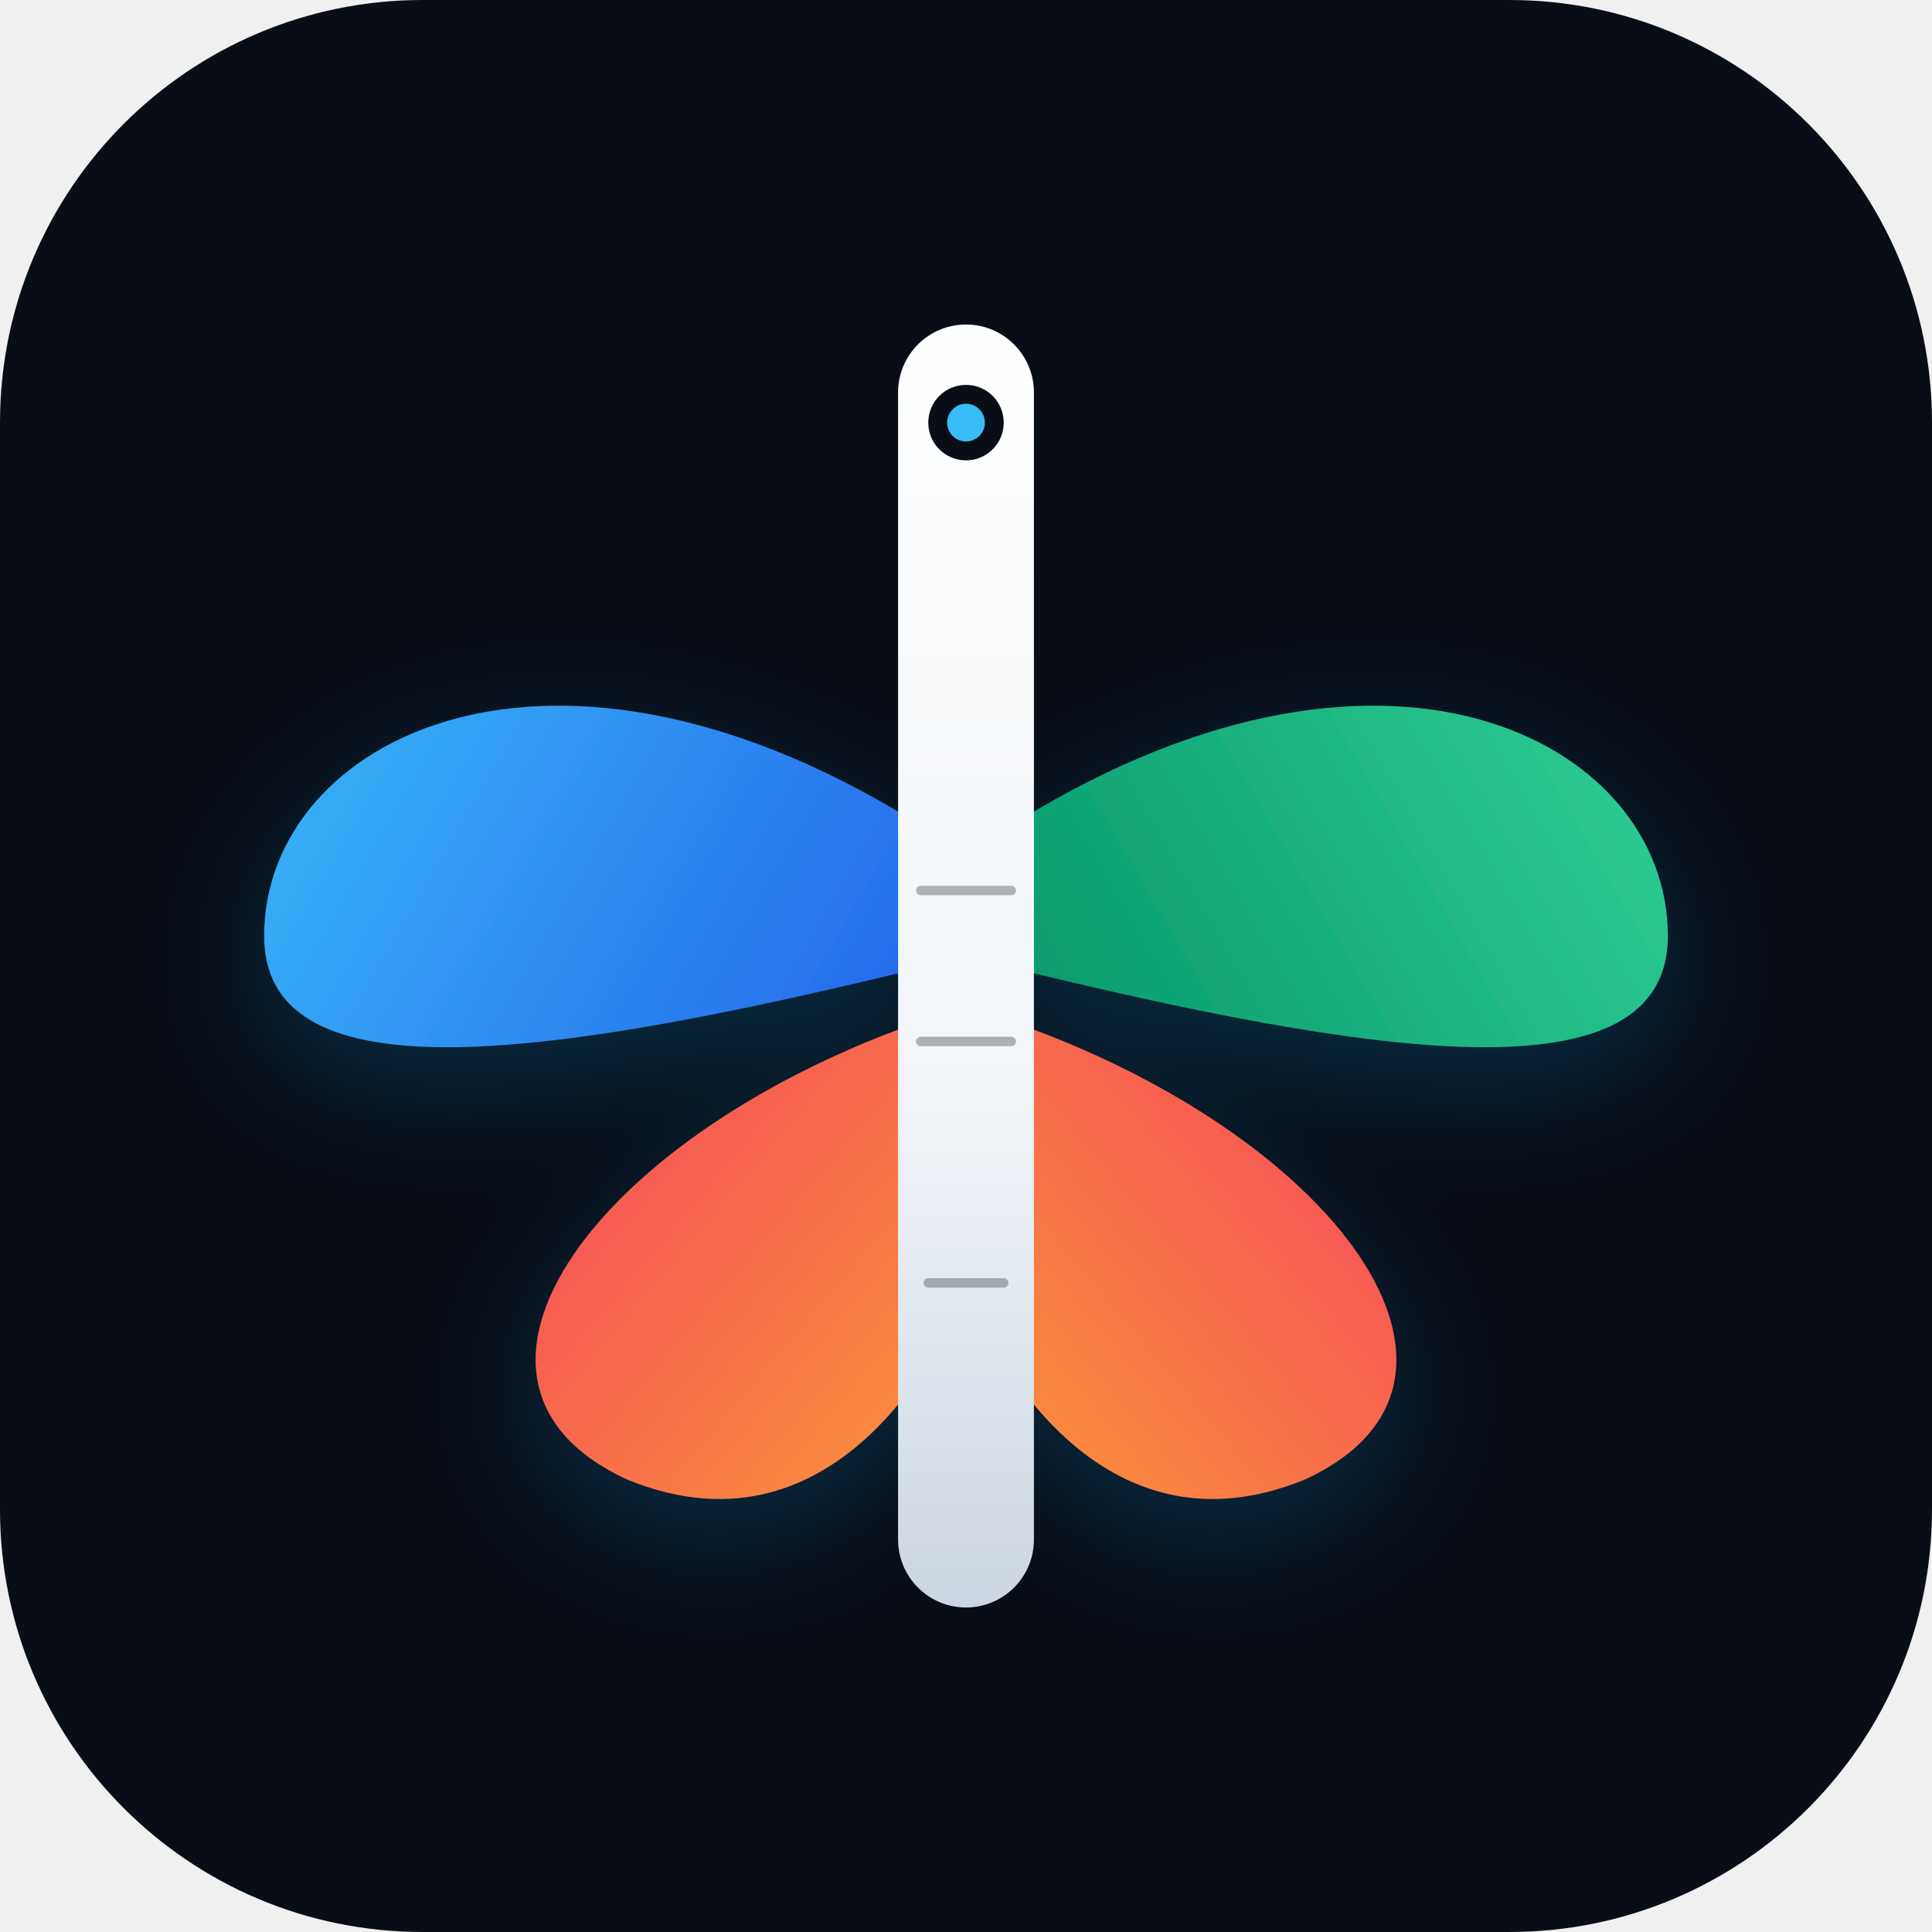
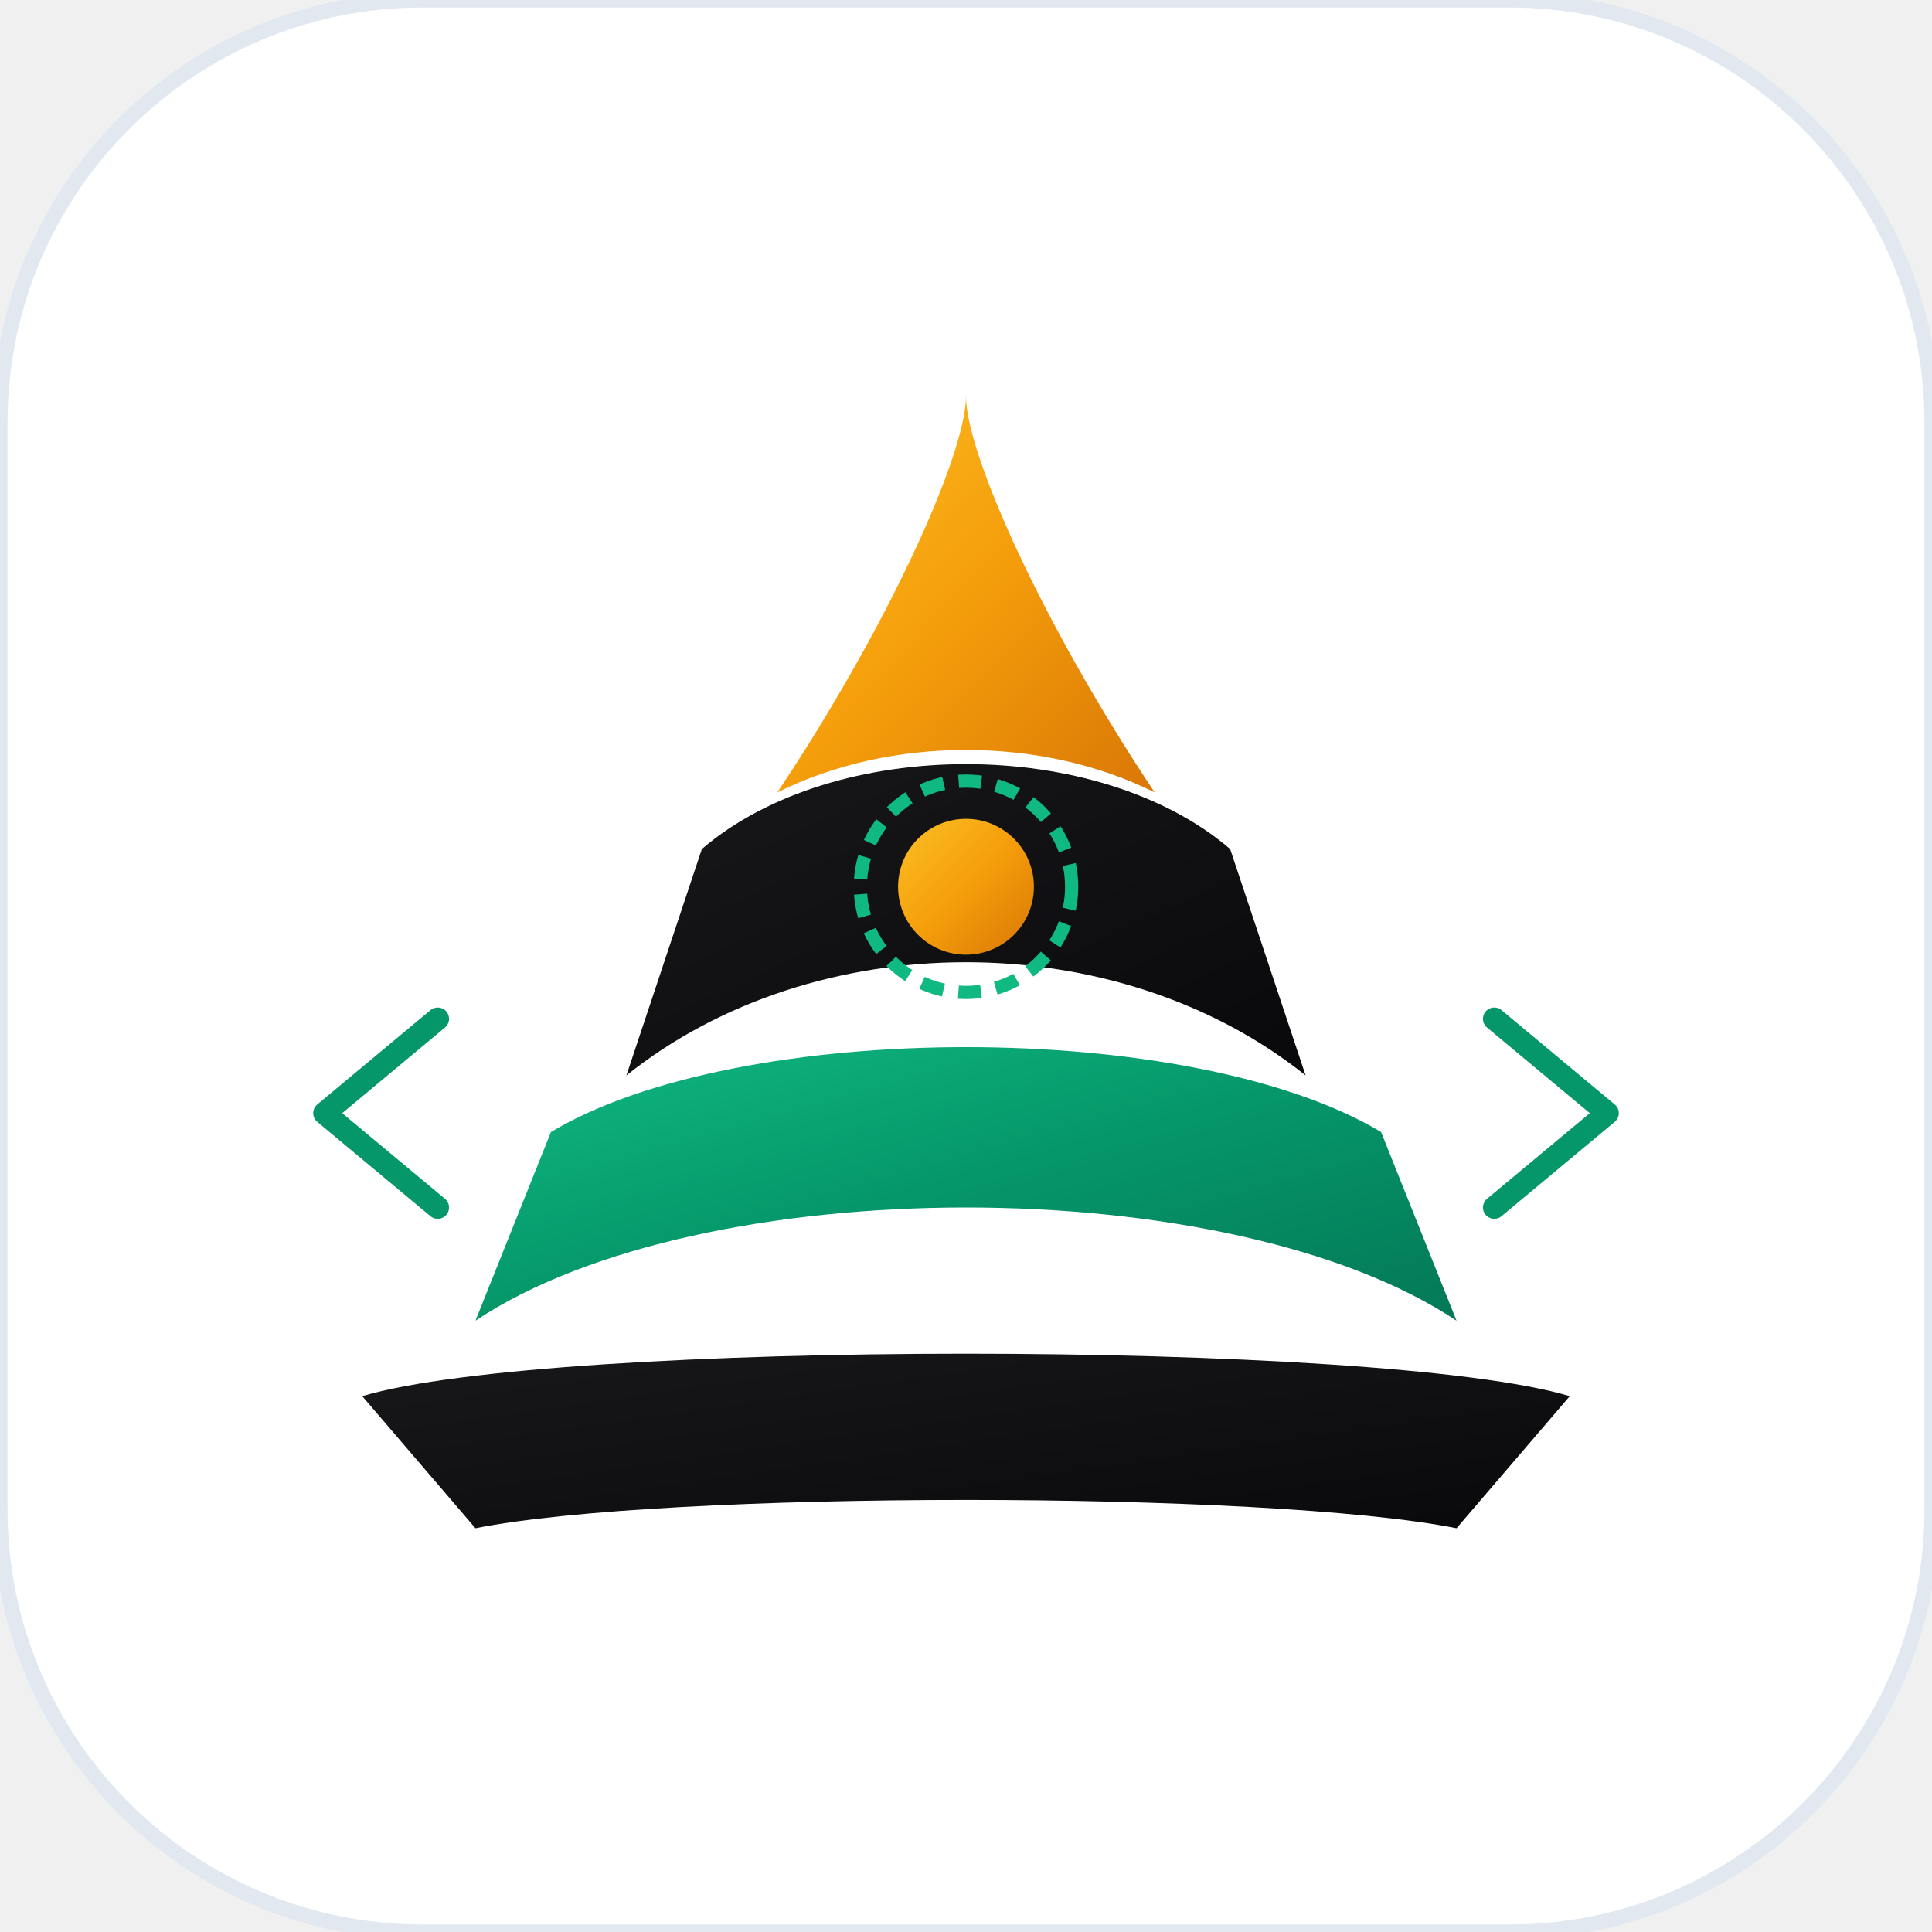
- <svg xmlns="http://www.w3.org/2000/svg" width="512" height="512" viewBox="0 0 512 512" fill="none">
-   <rect width="512" height="512" rx="112" fill="#090D16" />
+ <svg xmlns="http://www.w3.org/2000/svg" viewBox="0 0 512 512" width="512" height="512">
  <defs>
-     <linearGradient id="intPickMe" x1="60" y1="170" x2="250" y2="280" gradientUnits="userSpaceOnUse">
-       <stop offset="0%" stop-color="#38BDF8" />
-       <stop offset="100%" stop-color="#2563EB" />
+     <linearGradient id="goldGrad1" x1="0%" y1="0%" x2="100%" y2="100%">
+       <stop offset="0%" stop-color="#fbbf24" />
+       <stop offset="50%" stop-color="#f59e0b" />
+       <stop offset="100%" stop-color="#d97706" />
    </linearGradient>
-     <linearGradient id="intMarket" x1="452" y1="170" x2="262" y2="280" gradientUnits="userSpaceOnUse">
-       <stop offset="0%" stop-color="#34D399" />
-       <stop offset="100%" stop-color="#059669" />
+     <linearGradient id="emeraldGrad1" x1="0%" y1="0%" x2="100%" y2="100%">
+       <stop offset="0%" stop-color="#10b981" />
+       <stop offset="50%" stop-color="#059669" />
+       <stop offset="100%" stop-color="#047857" />
    </linearGradient>
-     <linearGradient id="intLooplyL" x1="120" y1="280" x2="250" y2="390" gradientUnits="userSpaceOnUse">
-       <stop offset="0%" stop-color="#F43F5E" />
-       <stop offset="100%" stop-color="#FB923C" />
+     <linearGradient id="blackGrad1" x1="0%" y1="0%" x2="100%" y2="100%">
+       <stop offset="0%" stop-color="#18181b" />
+       <stop offset="100%" stop-color="#09090b" />
    </linearGradient>
-     <linearGradient id="intLooplyR" x1="392" y1="280" x2="262" y2="390" gradientUnits="userSpaceOnUse">
-       <stop offset="0%" stop-color="#F43F5E" />
-       <stop offset="100%" stop-color="#FB923C" />
-     </linearGradient>
-     <linearGradient id="intSpine" x1="256" y1="80" x2="256" y2="430" gradientUnits="userSpaceOnUse">
-       <stop offset="0%" stop-color="#FFFFFF" />
-       <stop offset="60%" stop-color="#F1F5F9" />
-       <stop offset="100%" stop-color="#CBD5E1" />
-     </linearGradient>
-     <filter id="intShadow" x="30" y="30" width="452" height="452" filterUnits="userSpaceOnUse">
-       <feDropShadow dx="0" dy="10" stdDeviation="16" flood-color="#0284C7" flood-opacity="0.25" />
-     </filter>
  </defs>
-   <g filter="url(#intShadow)">
-     <path d="M 246 220 C 146 156, 70 196, 70 248 C 70 292, 148 280, 246 256 Z" fill="url(#intPickMe)" />
-     <path d="M 266 220 C 366 156, 442 196, 442 248 C 442 292, 364 280, 266 256 Z" fill="url(#intMarket)" />
-     <path d="M 246 270 C 158 300, 110 366, 166 392 C 224 416, 252 350, 252 350 Z" fill="url(#intLooplyL)" />
-     <path d="M 266 270 C 354 300, 402 366, 346 392 C 288 416, 260 350, 260 350 Z" fill="url(#intLooplyR)" />
+   <rect width="512" height="512" rx="112" fill="#ffffff" stroke="#e2e8f0" stroke-width="4" />
+   <g transform="translate(256, 260)">
+     <path d="M -160 110 C -110 95 110 95 160 110 L 130 145 C 80 135 -80 135 -130 145 Z" fill="url(#blackGrad1)" />
+     <path d="M -130 90 C -70 50 70 50 130 90 L 110 40 C 60 10 -60 10 -110 40 Z" fill="url(#emeraldGrad1)" />
+     <path d="M -90 25 C -40 -15 40 -15 90 25 L 70 -35 C 35 -65 -35 -65 -70 -35 Z" fill="url(#blackGrad1)" />
+     <path d="M -50 -50 C -20 -95 0 -140 0 -155 C 0 -140 20 -95 50 -50 C 20 -65 -20 -65 -50 -50 Z" fill="url(#goldGrad1)" />
+     <circle cx="0" cy="-25" r="18" fill="url(#goldGrad1)" />
+     <circle cx="0" cy="-25" r="28" fill="none" stroke="#10b981" stroke-width="3.5" stroke-dasharray="6 4" />
+     <path d="M -140 10 L -170 35 L -140 60" fill="none" stroke="#059669" stroke-width="6" stroke-linecap="round" stroke-linejoin="round" />
+     <path d="M 140 10 L 170 35 L 140 60" fill="none" stroke="#059669" stroke-width="6" stroke-linecap="round" stroke-linejoin="round" />
  </g>
-   <rect x="238" y="86" width="36" height="340" rx="18" fill="url(#intSpine)" />
-   <circle cx="256" cy="112" r="10" fill="#090D16" />
-   <circle cx="256" cy="112" r="5" fill="#38BDF8" />
-   <line x1="244" y1="236" x2="268" y2="236" stroke="#090D16" stroke-width="2.5" stroke-linecap="round" opacity="0.3" />
-   <line x1="244" y1="276" x2="268" y2="276" stroke="#090D16" stroke-width="2.5" stroke-linecap="round" opacity="0.3" />
-   <line x1="246" y1="340" x2="266" y2="340" stroke="#090D16" stroke-width="2.5" stroke-linecap="round" opacity="0.3" />
</svg>
